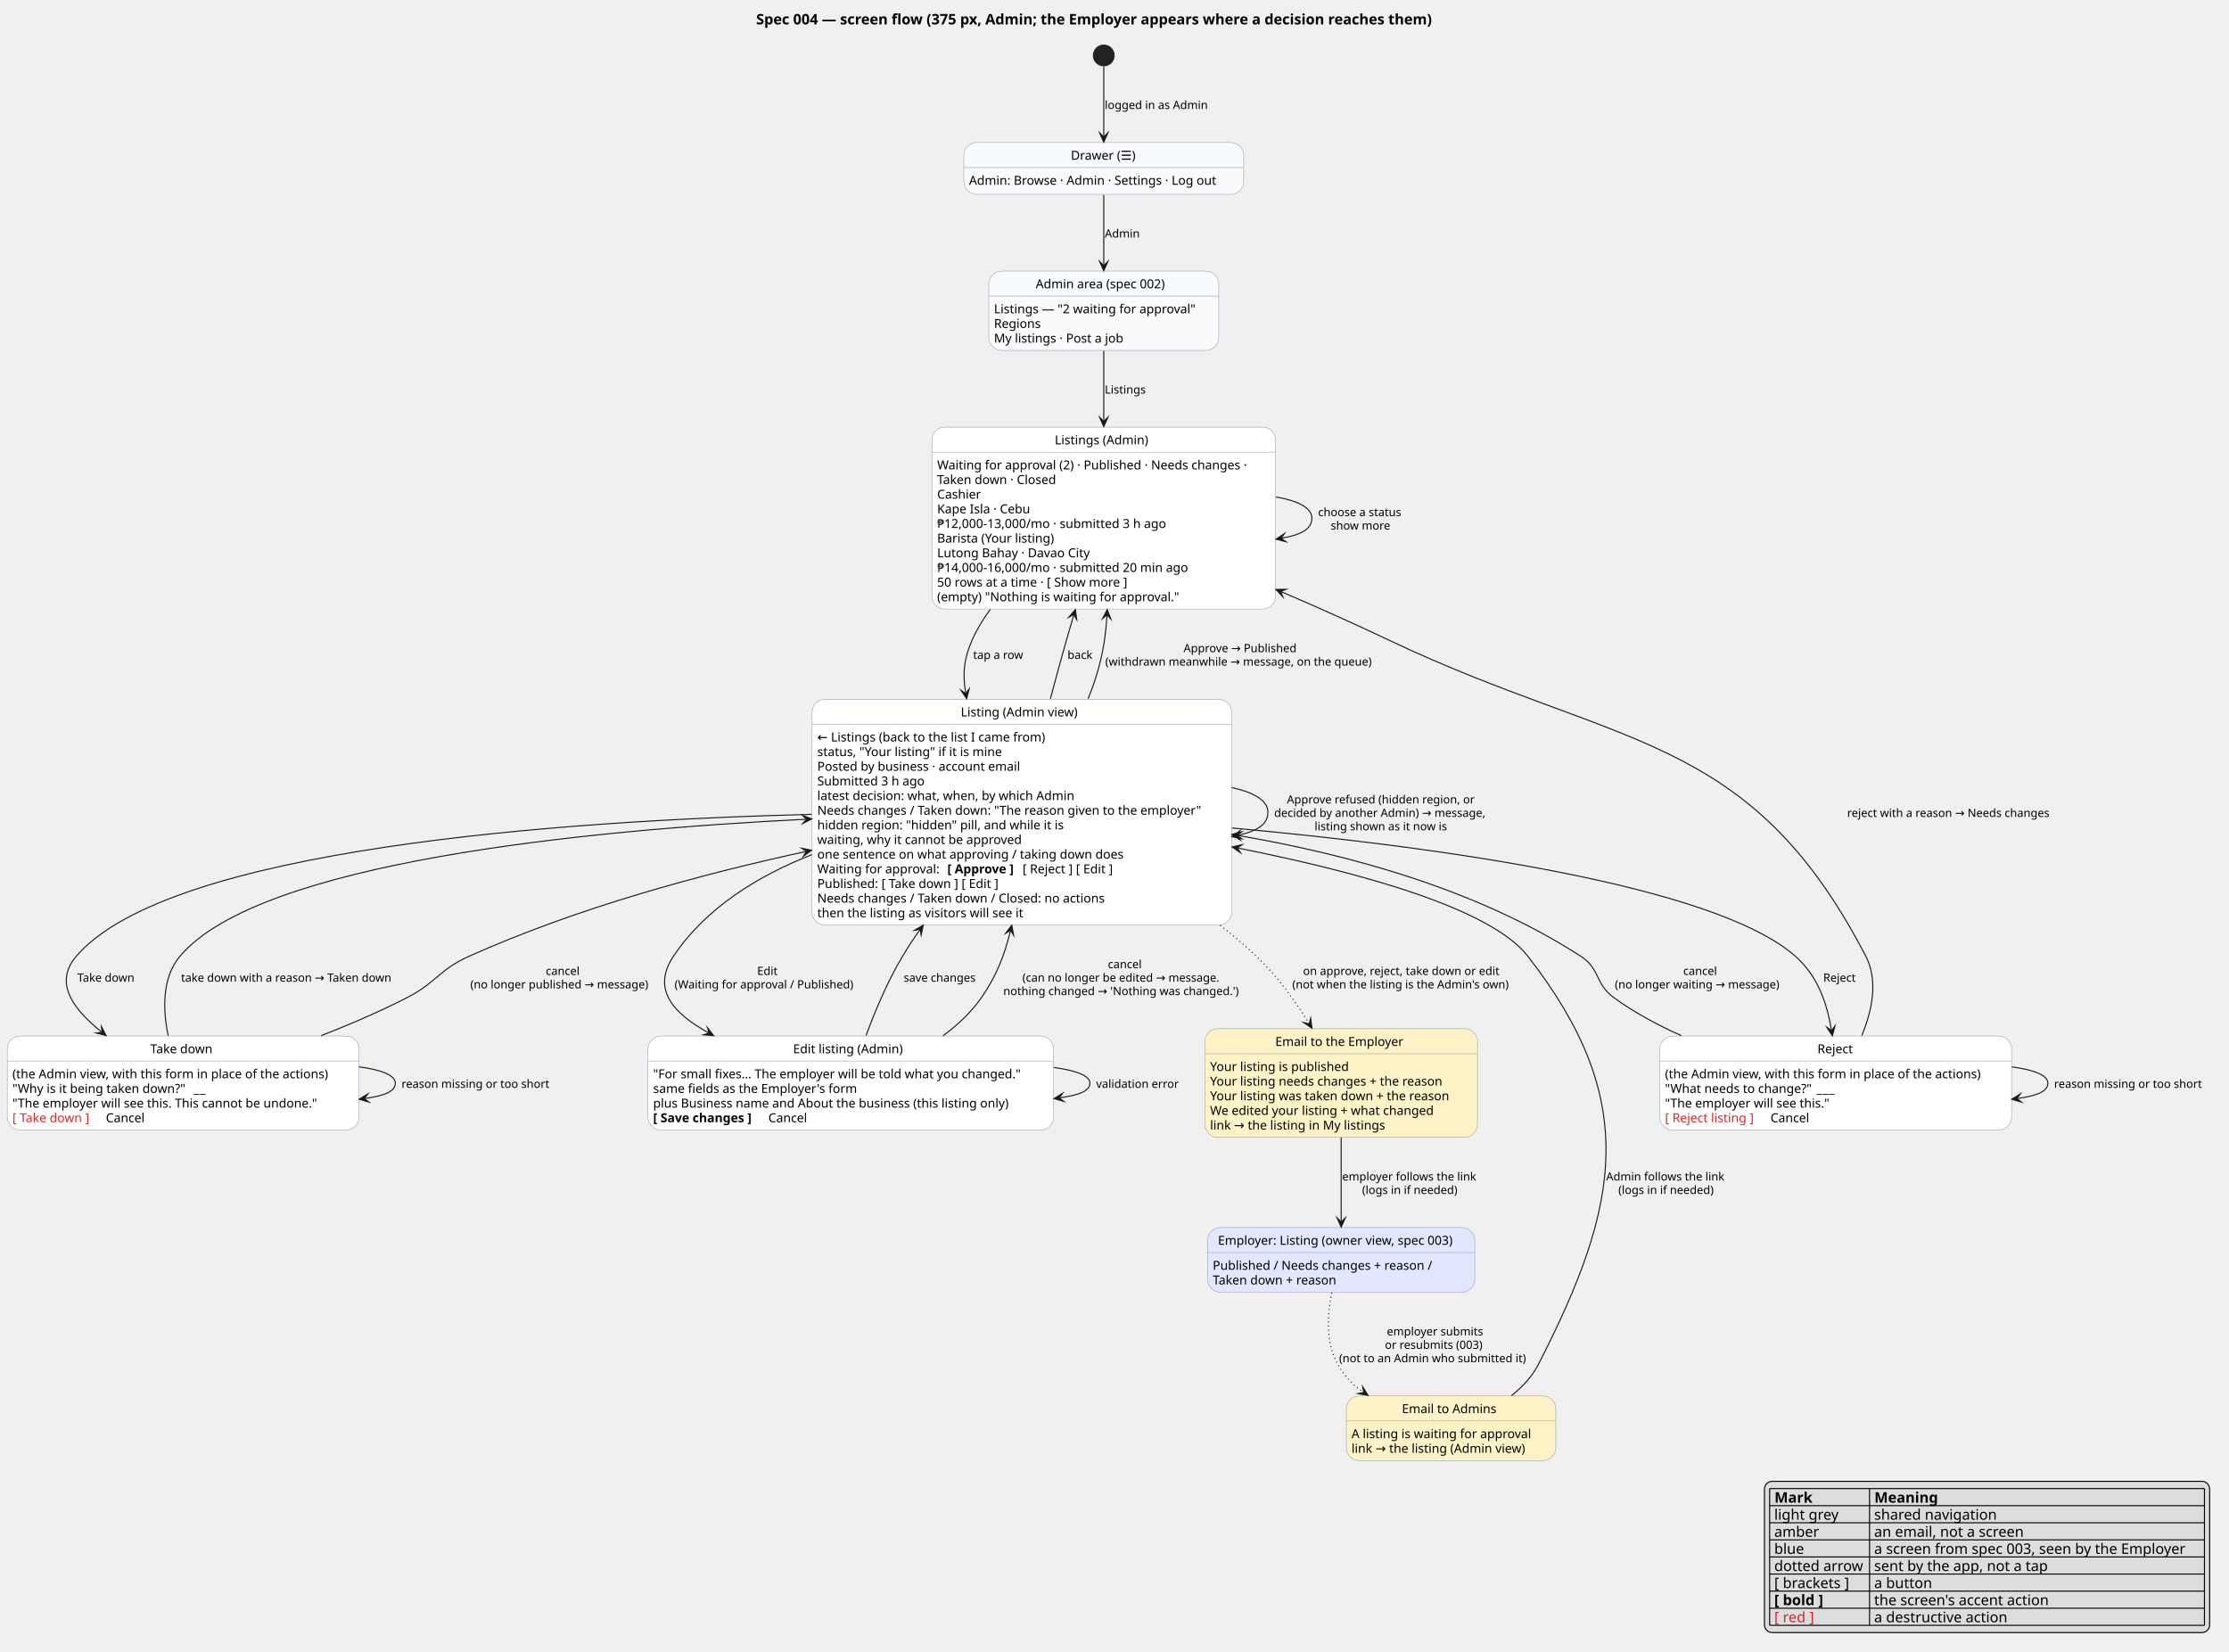
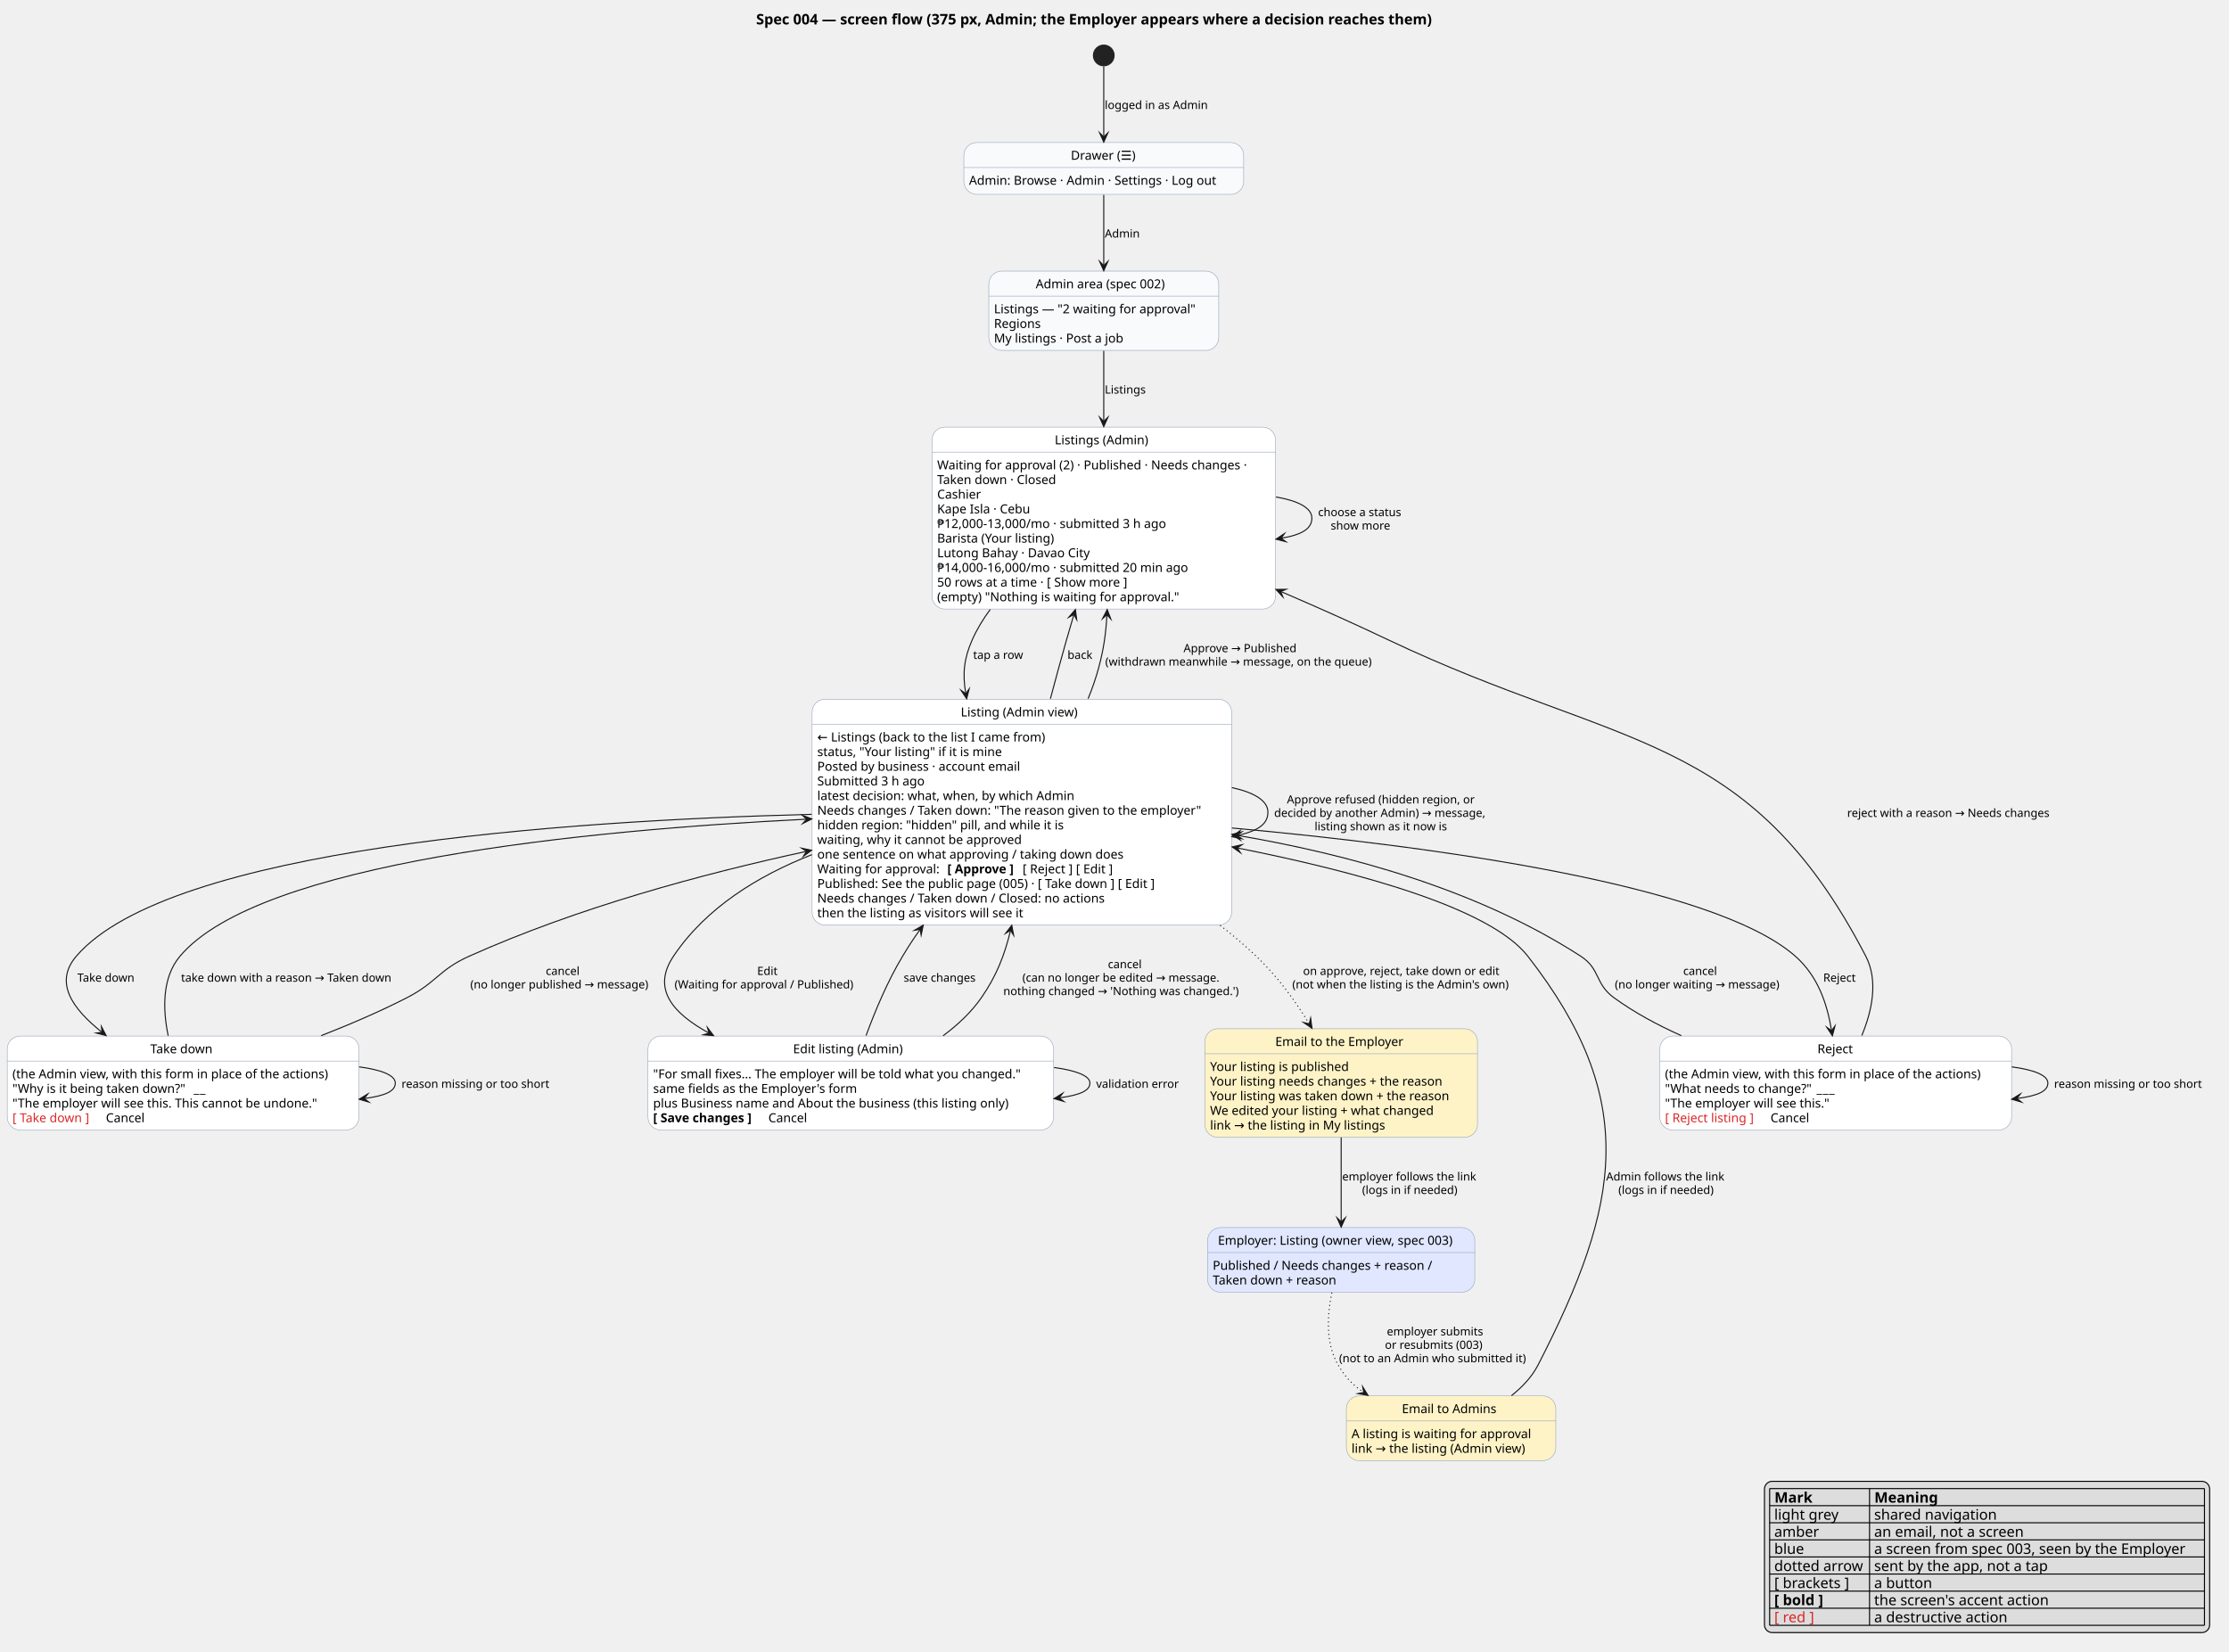
<svg xmlns="http://www.w3.org/2000/svg" version="1.1" data-diagram-type="STATE" style="width:2150px;height:1593px;background:#FFFFFF;" width="2150px" height="1593px" viewBox="0 0 2150 1593" zoomAndPan="magnify" preserveAspectRatio="none" contentStyleType="text/css">
  <defs />
  <g font-family="sans-serif" lengthAdjust="spacing">
    <g class="title" data-source-line="15">
      <text x="729.344" y="23.535" fill="#000" font-size="14" textLength="684.64" font-weight="700">Spec 004 — screen flow (375 px, Admin; the Employer appears where a decision reaches them)</text>
    </g>
    <g class="entity" data-qualified-name="Drawer" id="ent0001" data-source-line="17">
      <rect x="929.7" y="137.488" width="269.896" height="50" fill="#F8FAFC" style="stroke:#94A3B8;stroke-width:0.5;" rx="12.5" ry="12.5" />
      <line x1="929.7" y1="161.621" x2="1199.596" y2="161.621" style="stroke:#94A3B8;stroke-width:0.5;" />
      <text x="1032.888" y="154.09" fill="#000" font-size="12" textLength="63.521">Drawer (☰)</text>
      <text x="934.7" y="178.223" fill="#000" font-size="12" textLength="249.896">Admin: Browse · Admin · Settings · Log out</text>
    </g>
    <g class="entity" data-qualified-name="AdminArea" id="ent0002" data-source-line="20">
      <rect x="953.76" y="261.488" width="221.768" height="76.531" fill="#F8FAFC" style="stroke:#94A3B8;stroke-width:0.5;" rx="12.5" ry="12.5" />
      <line x1="953.76" y1="285.621" x2="1175.528" y2="285.621" style="stroke:#94A3B8;stroke-width:0.5;" />
      <text x="999.013" y="278.09" fill="#000" font-size="12" textLength="131.262">Admin area (spec 002)</text>
      <text x="958.76" y="302.223" fill="#000" font-size="12" textLength="201.768">Listings — "2 waiting for approval"</text>
      <text x="958.76" y="316.355" fill="#000" font-size="12" textLength="46.16">Regions</text>
      <text x="958.76" y="330.488" fill="#000" font-size="12" textLength="131.256">My listings · Post a job</text>
    </g>
    <g class="entity" data-qualified-name="Listings" id="ent0003" data-source-line="25">
      <rect x="898.92" y="412.028" width="331.449" height="175.461" fill="#FFF" style="stroke:#94A3B8;stroke-width:0.5;" rx="12.5" ry="12.5" />
      <line x1="898.92" y1="436.161" x2="1230.369" y2="436.161" style="stroke:#94A3B8;stroke-width:0.5;" />
      <text x="1017.374" y="428.63" fill="#000" font-size="12" textLength="94.541">Listings (Admin)</text>
      <text x="903.92" y="452.763" fill="#000" font-size="12" textLength="311.449">Waiting for approval (2) · Published · Needs changes ·</text>
      <text x="903.92" y="466.895" fill="#000" font-size="12" textLength="121.664">Taken down · Closed</text>
      <text x="903.92" y="481.028" fill="#000" font-size="12" textLength="43.559">Cashier</text>
      <text x="903.92" y="495.161" fill="#000" font-size="12" textLength="93.545">Kape Isla · Cebu</text>
      <text x="903.92" y="509.294" fill="#000" font-size="12" textLength="241.172">₱12,000-13,000/mo · submitted 3 h ago</text>
      <text x="903.92" y="523.427" fill="#000" font-size="12" textLength="121.482">Barista  (Your listing)</text>
      <text x="903.92" y="537.56" fill="#000" font-size="12" textLength="151.846">Lutong Bahay · Davao City</text>
      <text x="903.92" y="551.692" fill="#000" font-size="12" textLength="263.432">₱14,000-16,000/mo · submitted 20 min ago</text>
      <text x="903.92" y="565.825" fill="#000" font-size="12" textLength="192.879">50 rows at a time · [ Show more ]</text>
      <text x="903.92" y="579.958" fill="#000" font-size="12" textLength="241.148">(empty) "Nothing is waiting for approval."</text>
    </g>
    <g class="entity" data-qualified-name="Review" id="ent0004" data-source-line="37">
      <rect x="783.31" y="674.488" width="404.662" height="217.859" fill="#FFF" style="stroke:#94A3B8;stroke-width:0.5;" rx="12.5" ry="12.5" />
      <line x1="783.31" y1="698.621" x2="1187.972" y2="698.621" style="stroke:#94A3B8;stroke-width:0.5;" />
      <text x="926.725" y="691.09" fill="#000" font-size="12" textLength="117.832">Listing (Admin view)</text>
      <text x="788.31" y="715.223" fill="#000" font-size="12" textLength="232.547">← Listings (back to the list I came from)</text>
      <text x="788.31" y="729.355" fill="#000" font-size="12" textLength="188.203">status, "Your listing" if it is mine</text>
      <text x="788.31" y="743.488" fill="#000" font-size="12" textLength="203.531">Posted by business · account email</text>
      <text x="788.31" y="757.621" fill="#000" font-size="12" textLength="107.256">Submitted 3 h ago</text>
      <text x="788.31" y="771.754" fill="#000" font-size="12" textLength="258.469">latest decision: what, when, by which Admin</text>
      <text x="788.31" y="785.887" fill="#000" font-size="12" textLength="384.662">Needs changes / Taken down: "The reason given to the employer"</text>
      <text x="788.31" y="800.02" fill="#000" font-size="12" textLength="248.256">hidden region: "hidden" pill, and while it is</text>
      <text x="788.31" y="814.152" fill="#000" font-size="12" textLength="204.158">waiting, why it cannot be approved</text>
      <text x="788.31" y="828.285" fill="#000" font-size="12" textLength="306.996">one sentence on what approving / taking down does</text>
      <text x="788.31" y="842.418" fill="#000" font-size="12" textLength="121.652">Waiting for approval:</text>
      <text x="913.759" y="842.418" fill="#000" font-size="12" textLength="68.813" font-weight="700">[ Approve ]</text>
      <text x="986.369" y="842.418" fill="#000" font-size="12" textLength="91.852">[ Reject ] [ Edit ]</text>
-       <text x="788.31" y="856.551" fill="#000" font-size="12" textLength="183.902">Published: [ Take down ] [ Edit ]</text>
+       <text x="788.31" y="856.551" fill="#000" font-size="12" textLength="343.488">Published: See the public page (005) · [ Take down ] [ Edit ]</text>
      <text x="788.31" y="870.684" fill="#000" font-size="12" textLength="293.578">Needs changes / Taken down / Closed: no actions</text>
      <text x="788.31" y="884.816" fill="#000" font-size="12" textLength="209.203">then the listing as visitors will see it</text>
    </g>
    <g class="entity" data-qualified-name="Reject" id="ent0005" data-source-line="52">
      <rect x="1601" y="999.408" width="339.289" height="90.664" fill="#FFF" style="stroke:#94A3B8;stroke-width:0.5;" rx="12.5" ry="12.5" />
      <line x1="1601" y1="1023.541" x2="1940.289" y2="1023.541" style="stroke:#94A3B8;stroke-width:0.5;" />
      <text x="1753.022" y="1016.01" fill="#000" font-size="12" textLength="35.244">Reject</text>
      <text x="1606" y="1040.143" fill="#000" font-size="12" textLength="319.289">(the Admin view, with this form in place of the actions)</text>
      <text x="1606" y="1054.275" fill="#000" font-size="12" textLength="142.43">"What needs to change?"</text>
      <text x="1752.227" y="1054.275" fill="#000" font-size="12" text-decoration="underline">_</text>
      <text x="1758.227" y="1054.275" fill="#000" font-size="12" text-decoration="underline">_</text>
      <text x="1764.227" y="1054.275" fill="#000" font-size="12">_</text>
      <text x="1606" y="1068.408" fill="#000" font-size="12" textLength="164.479">"The employer will see this."</text>
      <text x="1606" y="1082.541" fill="#DC2626" font-size="12" textLength="90.381">[ Reject listing ]</text>
      <text x="1707.771" y="1082.541" fill="#000" font-size="12" textLength="38.678">Cancel</text>
    </g>
    <g class="entity" data-qualified-name="TakeDown" id="ent0006" data-source-line="58">
      <rect x="7" y="999.408" width="339.289" height="90.664" fill="#FFF" style="stroke:#94A3B8;stroke-width:0.5;" rx="12.5" ry="12.5" />
      <line x1="7" y1="1023.541" x2="346.289" y2="1023.541" style="stroke:#94A3B8;stroke-width:0.5;" />
      <text x="144.98" y="1016.01" fill="#000" font-size="12" textLength="63.328">Take down</text>
      <text x="12" y="1040.143" fill="#000" font-size="12" textLength="319.289">(the Admin view, with this form in place of the actions)</text>
      <text x="12" y="1054.275" fill="#000" font-size="12" textLength="171.053">"Why is it being taken down?"</text>
      <text x="186.85" y="1054.275" fill="#000" font-size="12" text-decoration="underline">_</text>
      <text x="192.85" y="1054.275" fill="#000" font-size="12">_</text>
      <text x="12" y="1068.408" fill="#000" font-size="12" textLength="305.801">"The employer will see this. This cannot be undone."</text>
      <text x="12" y="1082.541" fill="#DC2626" font-size="12" textLength="78.727">[ Take down ]</text>
      <text x="102.117" y="1082.541" fill="#000" font-size="12" textLength="38.678">Cancel</text>
    </g>
    <g class="entity" data-qualified-name="Edit" id="ent0007" data-source-line="64">
      <rect x="625" y="999.408" width="391.297" height="90.664" fill="#FFF" style="stroke:#94A3B8;stroke-width:0.5;" rx="12.5" ry="12.5" />
      <line x1="625" y1="1023.541" x2="1016.297" y2="1023.541" style="stroke:#94A3B8;stroke-width:0.5;" />
      <text x="764.996" y="1016.01" fill="#000" font-size="12" textLength="111.305">Edit listing (Admin)</text>
      <text x="630" y="1040.143" fill="#000" font-size="12" textLength="371.297">"For small fixes… The employer will be told what you changed."</text>
      <text x="630" y="1054.275" fill="#000" font-size="12" textLength="203.414">same fields as the Employer's form</text>
      <text x="630" y="1068.408" fill="#000" font-size="12" textLength="357.188">plus Business name and About the business (this listing only)</text>
      <text x="630" y="1082.541" fill="#000" font-size="12" textLength="99.756" font-weight="700">[ Save changes ]</text>
      <text x="741.146" y="1082.541" fill="#000" font-size="12" textLength="38.678">Cancel</text>
    </g>
    <g class="entity" data-qualified-name="MailEmployer" id="ent0008" data-source-line="70">
      <rect x="1162.19" y="992.348" width="262.912" height="104.797" fill="#FEF3C7" style="stroke:#94A3B8;stroke-width:0.5;" rx="12.5" ry="12.5" />
      <line x1="1162.19" y1="1016.481" x2="1425.102" y2="1016.481" style="stroke:#94A3B8;stroke-width:0.5;" />
      <text x="1230.092" y="1008.95" fill="#000" font-size="12" textLength="127.107">Email to the Employer</text>
      <text x="1167.19" y="1033.083" fill="#000" font-size="12" textLength="141.416">Your listing is published</text>
      <text x="1167.19" y="1047.215" fill="#000" font-size="12" textLength="235.688">Your listing needs changes + the reason</text>
      <text x="1167.19" y="1061.348" fill="#000" font-size="12" textLength="242.912">Your listing was taken down + the reason</text>
      <text x="1167.19" y="1075.481" fill="#000" font-size="12" textLength="224.842">We edited your listing + what changed</text>
      <text x="1167.19" y="1089.614" fill="#000" font-size="12" textLength="180.322">link → the listing in My listings</text>
    </g>
    <g class="entity" data-qualified-name="MailAdmins" id="ent0009" data-source-line="77">
      <rect x="1298.63" y="1346.538" width="202.033" height="62.398" fill="#FEF3C7" style="stroke:#94A3B8;stroke-width:0.5;" rx="12.5" ry="12.5" />
      <line x1="1298.63" y1="1370.671" x2="1500.663" y2="1370.671" style="stroke:#94A3B8;stroke-width:0.5;" />
      <text x="1352.25" y="1363.14" fill="#000" font-size="12" textLength="94.793">Email to Admins</text>
      <text x="1303.63" y="1387.273" fill="#000" font-size="12" textLength="182.033">A listing is waiting for approval</text>
      <text x="1303.63" y="1401.405" fill="#000" font-size="12" textLength="178.313">link → the listing (Admin view)</text>
    </g>
    <g class="entity" data-qualified-name="Owner" id="ent0010" data-source-line="81">
      <rect x="1164.77" y="1184.138" width="257.756" height="62.398" fill="#E0E7FF" style="stroke:#94A3B8;stroke-width:0.5;" rx="12.5" ry="12.5" />
      <line x1="1164.77" y1="1208.271" x2="1422.526" y2="1208.271" style="stroke:#94A3B8;stroke-width:0.5;" />
      <text x="1174.77" y="1200.74" fill="#000" font-size="12" textLength="237.756">Employer: Listing (owner view, spec 003)</text>
      <text x="1169.77" y="1224.873" fill="#000" font-size="12" textLength="224.297">Published / Needs changes + reason /</text>
      <text x="1169.77" y="1239.005" fill="#000" font-size="12" textLength="127.066">Taken down + reason</text>
    </g>
    <g class="start_entity" data-qualified-name=".start." id="ent0011" data-source-line="85">
      <ellipse cx="1064.64" cy="53.488" rx="10" ry="10" fill="#222" style="stroke:#222;stroke-width:1;" />
    </g>
    <g class="link" data-entity-1="ent0011" data-entity-2="ent0001" id="lnk12" data-source-line="85" data-link-type="dependency">
      <path d="M1064.64,63.988 C1064.64,80.248 1064.64,108.928 1064.64,132.108" style="stroke:#181818;stroke-width:1;" fill="none" id="*start*-to-Drawer" />
      <polygon points="1064.64,137.108,1068.64,128.108,1064.64,132.108,1060.64,128.108,1064.64,137.108" fill="#181818" style="stroke:#181818;stroke-width:1;stroke-linejoin:miter;stroke-miterlimit:10;" />
      <text x="1065.64" y="105.123" fill="#000" font-size="11" textLength="103.625">logged in as Admin</text>
    </g>
    <g class="link" data-entity-1="ent0001" data-entity-2="ent0002" id="lnk13" data-source-line="86" data-link-type="dependency">
      <path d="M1064.64,187.988 C1064.64,208.388 1064.64,232.788 1064.64,256.168" style="stroke:#181818;stroke-width:1;" fill="none" id="Drawer-to-AdminArea" />
      <polygon points="1064.64,261.168,1068.64,252.168,1064.64,256.168,1060.64,252.168,1064.64,261.168" fill="#181818" style="stroke:#181818;stroke-width:1;stroke-linejoin:miter;stroke-miterlimit:10;" />
      <text x="1065.64" y="229.123" fill="#000" font-size="11" textLength="34.789">Admin</text>
    </g>
    <g class="link" data-entity-1="ent0002" data-entity-2="ent0003" id="lnk14" data-source-line="87" data-link-type="dependency">
      <path d="M1064.64,338.468 C1064.64,359.228 1064.64,380.908 1064.64,406.528" style="stroke:#181818;stroke-width:1;" fill="none" id="AdminArea-to-Listings" />
      <polygon points="1064.64,411.528,1068.64,402.528,1064.64,406.528,1060.64,402.528,1064.64,411.528" fill="#181818" style="stroke:#181818;stroke-width:1;stroke-linejoin:miter;stroke-miterlimit:10;" />
      <text x="1065.64" y="379.663" fill="#000" font-size="11" textLength="41.239">Listings</text>
    </g>
    <g class="link" data-entity-1="ent0003" data-entity-2="ent0003" id="lnk15" data-source-line="88" data-link-type="dependency">
      <path d="M1230.78,479.388 C1251.64,482.978 1265.37,489.768 1265.37,499.758 C1265.37,509.738 1256.568,515.68 1235.708,519.27" style="stroke:#181818;stroke-width:1;" fill="none" id="Listings-to-Listings" />
      <polygon points="1230.78,520.118,1240.328,522.534,1235.708,519.27,1238.971,514.65,1230.78,520.118" fill="#181818" style="stroke:#181818;stroke-width:1;stroke-linejoin:miter;stroke-miterlimit:10;" />
      <text x="1271.37" y="497.893" fill="#000" font-size="11" textLength="83.091">choose a status</text>
      <text x="1283.514" y="510.848" fill="#000" font-size="11" textLength="58.803">show more</text>
    </g>
    <g class="link" data-entity-1="ent0003" data-entity-2="ent0004" id="lnk16" data-source-line="89" data-link-type="dependency">
      <path d="M955.16,587.868 C948.24,597.168 942.22,607.068 937.64,617.488 C929.79,635.368 928.246,649.972 931.566,669.132" style="stroke:#181818;stroke-width:1;" fill="none" id="Listings-to-Review" />
      <polygon points="932.42,674.058,934.825,664.507,931.566,669.132,926.942,665.873,932.42,674.058" fill="#181818" style="stroke:#181818;stroke-width:1;stroke-linejoin:miter;stroke-miterlimit:10;" />
      <text x="938.64" y="635.623" fill="#000" font-size="11" textLength="49.881">tap a row</text>
    </g>
    <g class="link" data-entity-1="ent0004" data-entity-2="ent0003" id="lnk17" data-source-line="90" data-link-type="dependency">
      <path d="M1013.18,673.998 C1018.19,655.118 1023.46,635.698 1028.64,617.488 C1031.37,607.898 1032.874,602.688 1035.854,592.748" style="stroke:#181818;stroke-width:1;" fill="none" id="Review-to-Listings" />
      <polygon points="1037.29,587.958,1030.874,595.431,1035.854,592.748,1038.537,597.728,1037.29,587.958" fill="#181818" style="stroke:#181818;stroke-width:1;stroke-linejoin:miter;stroke-miterlimit:10;" />
      <text x="1029.64" y="635.623" fill="#000" font-size="11" textLength="25.062">back</text>
    </g>
    <g class="link" data-entity-1="ent0004" data-entity-2="ent0003" id="lnk19" data-source-line="92" data-link-type="dependency">
      <path d="M1049.54,673.998 C1053.52,664.238 1056.99,654.328 1059.64,644.488 C1064.49,626.528 1066.665,611.841 1067.705,592.961" style="stroke:#181818;stroke-width:1;" fill="none" id="Review-to-Listings-1" />
      <polygon points="1067.98,587.968,1063.491,596.735,1067.705,592.961,1071.479,597.175,1067.98,587.968" fill="#181818" style="stroke:#181818;stroke-width:1;stroke-linejoin:miter;stroke-miterlimit:10;" />
      <text x="1141.587" y="629.123" fill="#000" font-size="11" textLength="114.152">Approve → Published</text>
      <text x="1066.08" y="642.078" fill="#000" font-size="11" textLength="265.166">(withdrawn meanwhile → message, on the queue)</text>
    </g>
    <g class="link" data-entity-1="ent0004" data-entity-2="ent0004" id="lnk18" data-source-line="91" data-link-type="dependency">
      <path d="M1188.2,759.738 C1209.4,764.358 1222.98,772.248 1222.98,783.418 C1222.98,794.578 1214.285,801.401 1193.085,806.031" style="stroke:#181818;stroke-width:1;" fill="none" id="Review-to-Review" />
      <polygon points="1188.2,807.098,1197.846,809.086,1193.085,806.031,1196.139,801.27,1188.2,807.098" fill="#181818" style="stroke:#181818;stroke-width:1;stroke-linejoin:miter;stroke-miterlimit:10;" />
      <text x="1241.325" y="775.053" fill="#000" font-size="11" textLength="187.972">Approve refused (hidden region, or</text>
      <text x="1228.98" y="788.008" fill="#000" font-size="11" textLength="212.663">decided by another Admin) → message,</text>
      <text x="1267.98" y="800.963" fill="#000" font-size="11" textLength="134.664">listing shown as it now is</text>
    </g>
    <g class="link" data-entity-1="ent0004" data-entity-2="ent0005" id="lnk20" data-source-line="93" data-link-type="dependency">
      <path d="M1188.31,798.698 C1380.9,816.278 1652.53,852.758 1731.64,922.348 C1753.5,941.568 1762.396,968.143 1766.646,994.243" style="stroke:#181818;stroke-width:1;" fill="none" id="Review-to-Reject" />
      <polygon points="1767.45,999.178,1769.952,989.652,1766.646,994.243,1762.056,990.938,1767.45,999.178" fill="#181818" style="stroke:#181818;stroke-width:1;stroke-linejoin:miter;stroke-miterlimit:10;" />
      <text x="1758.64" y="946.983" fill="#000" font-size="11" textLength="32.307">Reject</text>
    </g>
    <g class="link" data-entity-1="ent0005" data-entity-2="ent0004" id="lnk23" data-source-line="96" data-link-type="dependency">
      <path d="M1621.69,998.988 C1598.83,988.818 1576.32,976.688 1556.64,962.348 C1538.25,948.938 1543.77,934.688 1524.64,922.348 C1424.22,857.508 1299.869,823.969 1193.089,805.749" style="stroke:#181818;stroke-width:1;" fill="none" id="Reject-to-Review" />
      <polygon points="1188.16,804.908,1196.359,810.365,1193.089,805.749,1197.705,802.479,1188.16,804.908" fill="#181818" style="stroke:#181818;stroke-width:1;stroke-linejoin:miter;stroke-miterlimit:10;" />
      <text x="1623.549" y="940.483" fill="#000" font-size="11" textLength="33.478">cancel</text>
      <text x="1557.64" y="953.438" fill="#000" font-size="11" textLength="165.295">(no longer waiting → message)</text>
    </g>
    <g class="link" data-entity-1="ent0005" data-entity-2="ent0003" id="lnk21" data-source-line="94" data-link-type="dependency">
      <path d="M1795.81,998.938 C1805.65,975.188 1811.97,946.098 1799.64,922.348 C1686.68,704.638 1561.18,722.738 1339.64,617.488 C1304.74,600.908 1271.465,586.059 1235.295,570.549" style="stroke:#181818;stroke-width:1;" fill="none" id="Reject-to-Listings" />
      <polygon points="1230.7,568.578,1237.395,575.801,1235.295,570.549,1240.548,568.449,1230.7,568.578" fill="#181818" style="stroke:#181818;stroke-width:1;stroke-linejoin:miter;stroke-miterlimit:10;" />
      <text x="1781.69" y="788.053" fill="#000" font-size="11" textLength="203.172">reject with a reason → Needs changes</text>
    </g>
    <g class="link" data-entity-1="ent0005" data-entity-2="ent0005" id="lnk22" data-source-line="95" data-link-type="dependency">
      <path d="M1940.41,1029.138 C1961.46,1031.908 1975.29,1037.108 1975.29,1044.738 C1975.29,1052.378 1966.417,1056.926 1945.367,1059.696" style="stroke:#181818;stroke-width:1;" fill="none" id="Reject-to-Reject" />
      <polygon points="1940.41,1060.348,1949.855,1063.14,1945.367,1059.696,1948.811,1055.208,1940.41,1060.348" fill="#181818" style="stroke:#181818;stroke-width:1;stroke-linejoin:miter;stroke-miterlimit:10;" />
      <text x="1981.29" y="1049.373" fill="#000" font-size="11" textLength="148.038">reason missing or too short</text>
    </g>
    <g class="link" data-entity-1="ent0004" data-entity-2="ent0006" id="lnk24" data-source-line="97" data-link-type="dependency">
      <path d="M782.94,785.538 C542.61,791.678 163.25,818.168 73.64,922.348 C51.93,947.598 69.556,972.857 98.456,995.827" style="stroke:#181818;stroke-width:1;" fill="none" id="Review-to-TakeDown" />
      <polygon points="102.37,998.938,97.813,990.207,98.456,995.827,92.836,996.47,102.37,998.938" fill="#181818" style="stroke:#181818;stroke-width:1;stroke-linejoin:miter;stroke-miterlimit:10;" />
      <text x="74.64" y="946.983" fill="#000" font-size="11" textLength="58.051">Take down</text>
    </g>
    <g class="link" data-entity-1="ent0006" data-entity-2="ent0004" id="lnk25" data-source-line="98" data-link-type="dependency">
      <path d="M162.21,999.098 C157,973.788 156.1,943.128 173.64,922.348 C250.16,831.738 563.436,800.887 778.046,790.217" style="stroke:#181818;stroke-width:1;" fill="none" id="TakeDown-to-Review" />
      <polygon points="783.04,789.968,773.852,786.42,778.046,790.217,774.25,794.41,783.04,789.968" fill="#181818" style="stroke:#181818;stroke-width:1;stroke-linejoin:miter;stroke-miterlimit:10;" />
      <text x="174.64" y="946.983" fill="#000" font-size="11" textLength="213.055">take down with a reason → Taken down</text>
    </g>
    <g class="link" data-entity-1="ent0006" data-entity-2="ent0004" id="lnk27" data-source-line="100" data-link-type="dependency">
      <path d="M309.79,999.018 C337.67,988.148 366.53,975.748 392.64,962.348 C421.16,947.708 423.39,935.428 452.64,922.348 C557.35,875.508 676.114,843.339 777.954,821.239" style="stroke:#181818;stroke-width:1;" fill="none" id="TakeDown-to-Review-1" />
      <polygon points="782.84,820.178,773.196,818.178,777.954,821.239,774.893,825.996,782.84,820.178" fill="#181818" style="stroke:#181818;stroke-width:1;stroke-linejoin:miter;stroke-miterlimit:10;" />
      <text x="526.453" y="940.483" fill="#000" font-size="11" textLength="33.478">cancel</text>
      <text x="453.64" y="953.438" fill="#000" font-size="11" textLength="179.104">(no longer published → message)</text>
    </g>
    <g class="link" data-entity-1="ent0006" data-entity-2="ent0006" id="lnk26" data-source-line="99" data-link-type="dependency">
      <path d="M346.41,1029.138 C367.46,1031.908 381.29,1037.108 381.29,1044.738 C381.29,1052.378 372.417,1056.926 351.367,1059.696" style="stroke:#181818;stroke-width:1;" fill="none" id="TakeDown-to-TakeDown" />
      <polygon points="346.41,1060.348,355.855,1063.14,351.367,1059.696,354.811,1055.208,346.41,1060.348" fill="#181818" style="stroke:#181818;stroke-width:1;stroke-linejoin:miter;stroke-miterlimit:10;" />
      <text x="387.29" y="1049.373" fill="#000" font-size="11" textLength="148.038">reason missing or too short</text>
    </g>
    <g class="link" data-entity-1="ent0004" data-entity-2="ent0007" id="lnk28" data-source-line="101" data-link-type="dependency">
      <path d="M783.14,824.418 C731.03,844.858 680.9,875.728 649.64,922.348 C628.71,953.568 648.097,976.943 683.917,996.603" style="stroke:#181818;stroke-width:1;" fill="none" id="Review-to-Edit" />
      <polygon points="688.3,999.008,682.335,991.171,683.917,996.603,678.486,998.185,688.3,999.008" fill="#181818" style="stroke:#181818;stroke-width:1;stroke-linejoin:miter;stroke-miterlimit:10;" />
      <text x="730.347" y="940.483" fill="#000" font-size="11" textLength="20.179">Edit</text>
      <text x="650.64" y="953.438" fill="#000" font-size="11" textLength="179.593">(Waiting for approval / Published)</text>
    </g>
    <g class="link" data-entity-1="ent0007" data-entity-2="ent0004" id="lnk29" data-source-line="102" data-link-type="dependency">
      <path d="M835.38,998.928 C844.05,975.308 856.16,946.348 870.64,922.348 C876.68,912.338 880.494,906.353 887.594,896.513" style="stroke:#181818;stroke-width:1;" fill="none" id="Edit-to-Review" />
      <polygon points="890.52,892.458,882.01,897.416,887.594,896.513,888.498,902.097,890.52,892.458" fill="#181818" style="stroke:#181818;stroke-width:1;stroke-linejoin:miter;stroke-miterlimit:10;" />
      <text x="871.64" y="946.983" fill="#000" font-size="11" textLength="70.941">save changes</text>
    </g>
    <g class="link" data-entity-1="ent0007" data-entity-2="ent0004" id="lnk31" data-source-line="104" data-link-type="dependency">
      <path d="M909.65,999.128 C923.73,988.718 936.85,976.468 946.64,962.348 C960.88,941.818 968.885,921.881 974.755,897.391" style="stroke:#181818;stroke-width:1;" fill="none" id="Edit-to-Review-1" />
      <polygon points="975.92,892.528,969.932,900.348,974.755,897.391,977.712,902.213,975.92,892.528" fill="#181818" style="stroke:#181818;stroke-width:1;stroke-linejoin:miter;stroke-miterlimit:10;" />
      <text x="1068.641" y="933.983" fill="#000" font-size="11" textLength="33.478">cancel</text>
      <text x="986.163" y="946.938" fill="#000" font-size="11" textLength="198.435">(can no longer be edited → message.</text>
      <text x="967.74" y="959.893" fill="#000" font-size="11" textLength="235.281">nothing changed → 'Nothing was changed.')</text>
    </g>
    <g class="link" data-entity-1="ent0007" data-entity-2="ent0007" id="lnk30" data-source-line="103" data-link-type="dependency">
      <path d="M1016.67,1029.728 C1037.74,1032.618 1051.29,1037.628 1051.29,1044.738 C1051.29,1051.858 1042.694,1056.189 1021.624,1059.079" style="stroke:#181818;stroke-width:1;" fill="none" id="Edit-to-Edit" />
      <polygon points="1016.67,1059.758,1026.13,1062.498,1021.624,1059.079,1025.043,1054.572,1016.67,1059.758" fill="#181818" style="stroke:#181818;stroke-width:1;stroke-linejoin:miter;stroke-miterlimit:10;" />
      <text x="1057.29" y="1049.373" fill="#000" font-size="11" textLength="81.872">validation error</text>
    </g>
    <g class="link" data-entity-1="ent0004" data-entity-2="ent0008" id="lnk32" data-source-line="106" data-link-type="dependency">
      <path d="M1176.94,892.648 C1189.14,902.108 1200.84,912.028 1211.64,922.348 C1232.71,942.458 1248.713,964.598 1262.873,987.648" style="stroke:#181818;stroke-width:1;stroke-dasharray:1,3;" fill="none" id="Review-to-MailEmployer" />
      <polygon points="1265.49,991.908,1264.187,982.146,1262.873,987.648,1257.371,986.333,1265.49,991.908" fill="#181818" style="stroke:#181818;stroke-width:1;stroke-linejoin:miter;stroke-miterlimit:10;" />
      <text x="1256.853" y="940.483" fill="#000" font-size="11" textLength="197.613">on approve, reject, take down or edit</text>
      <text x="1246.5" y="953.438" fill="#000" font-size="11" textLength="218.319">(not when the listing is the Admin's own)</text>
    </g>
    <g class="link" data-entity-1="ent0008" data-entity-2="ent0010" id="lnk33" data-source-line="107" data-link-type="dependency">
      <path d="M1293.64,1097.248 C1293.64,1125.518 1293.64,1154.628 1293.64,1178.728" style="stroke:#181818;stroke-width:1;" fill="none" id="MailEmployer-to-Owner" />
      <polygon points="1293.64,1183.728,1297.64,1174.728,1293.64,1178.728,1289.64,1174.728,1293.64,1183.728" fill="#181818" style="stroke:#181818;stroke-width:1;stroke-linejoin:miter;stroke-miterlimit:10;" />
      <text x="1294.64" y="1138.773" fill="#000" font-size="11" textLength="134.761">employer follows the link</text>
      <text x="1313.877" y="1151.728" fill="#000" font-size="11" textLength="96.288">(logs in if needed)</text>
    </g>
    <g class="link" data-entity-1="ent0010" data-entity-2="ent0009" id="lnk34" data-source-line="108" data-link-type="dependency">
      <path d="M1284.63,1246.938 C1280.29,1267.958 1278.35,1295.708 1290.64,1316.538 C1297.68,1328.458 1303.871,1335.359 1315.411,1343.239" style="stroke:#181818;stroke-width:1;stroke-dasharray:1,3;" fill="none" id="Owner-to-MailAdmins" />
      <polygon points="1319.54,1346.058,1314.363,1337.68,1315.411,1343.239,1309.852,1344.286,1319.54,1346.058" fill="#181818" style="stroke:#181818;stroke-width:1;stroke-linejoin:miter;stroke-miterlimit:10;" />
      <text x="1337.686" y="1288.173" fill="#000" font-size="11" textLength="95.643">employer submits</text>
      <text x="1335.809" y="1301.128" fill="#000" font-size="11" textLength="99.397">or resubmits (003)</text>
      <text x="1291.64" y="1314.083" fill="#000" font-size="11" textLength="187.736">(not to an Admin who submitted it)</text>
    </g>
    <g class="link" data-entity-1="ent0009" data-entity-2="ent0004" id="lnk35" data-source-line="109" data-link-type="dependency">
      <path d="M1457.88,1346.298 C1468.26,1338.088 1477.66,1328.188 1483.64,1316.538 C1563.72,1160.648 1581.34,1060.598 1473.64,922.348 C1437.46,875.898 1310.784,841.304 1193.364,817.934" style="stroke:#181818;stroke-width:1;" fill="none" id="MailAdmins-to-Review" />
      <polygon points="1188.46,816.958,1196.506,822.638,1193.364,817.934,1198.068,814.792,1188.46,816.958" fill="#181818" style="stroke:#181818;stroke-width:1;stroke-linejoin:miter;stroke-miterlimit:10;" />
      <text x="1549.2" y="1138.773" fill="#000" font-size="11" textLength="119.915">Admin follows the link</text>
      <text x="1561.014" y="1151.728" fill="#000" font-size="11" textLength="96.288">(logs in if needed)</text>
    </g>
    <g class="legend" data-source-line="111">
      <rect x="1701.93" y="1428.937" width="429.398" height="145.906" fill="#DDD" style="stroke:#000;stroke-width:1;" rx="7.5" ry="7.5" />
      <text x="1711.544" y="1449.472" fill="#000" font-size="14" textLength="36.162" font-weight="700">Mark</text>
      <text x="1807.903" y="1449.472" fill="#000" font-size="14" textLength="61.318" font-weight="700">Meaning</text>
      <text x="1711.359" y="1465.96" fill="#000" font-size="14" textLength="64.75">light grey</text>
      <text x="1807.719" y="1465.96" fill="#000" font-size="14" textLength="121.071">shared navigation</text>
      <text x="1711.359" y="1482.448" fill="#000" font-size="14" textLength="43.142">amber</text>
      <text x="1807.719" y="1482.448" fill="#000" font-size="14" textLength="149.844">an email, not a screen</text>
      <text x="1711.359" y="1498.937" fill="#000" font-size="14" textLength="29.347">blue</text>
      <text x="1807.719" y="1498.937" fill="#000" font-size="14" textLength="314.18">a screen from spec 003, seen by the Employer</text>
      <text x="1711.359" y="1515.425" fill="#000" font-size="14" textLength="87.5">dotted arrow</text>
      <text x="1807.719" y="1515.425" fill="#000" font-size="14" textLength="175.109">sent by the app, not a tap</text>
      <text x="1711.359" y="1531.913" fill="#000" font-size="14" textLength="75.763">[ brackets ]</text>
      <text x="1807.719" y="1531.913" fill="#000" font-size="14" textLength="57.422">a button</text>
      <text x="1706.93" y="1548.402" fill="#000" font-size="14"> </text>
      <text x="1711.359" y="1548.402" fill="#000" font-size="14" textLength="51.652" font-weight="700">[ bold ]</text>
      <text x="1763.012" y="1548.402" fill="#000" font-size="14"> </text>
      <text x="1807.719" y="1548.402" fill="#000" font-size="14" textLength="174.952">the screen's accent action</text>
      <text x="1706.93" y="1564.89" fill="#000" font-size="14"> </text>
      <text x="1711.359" y="1564.89" fill="#DC2626" font-size="14" textLength="40.305">[ red ]</text>
      <text x="1751.664" y="1564.89" fill="#000" font-size="14"> </text>
      <text x="1807.719" y="1564.89" fill="#000" font-size="14" textLength="132.966">a destructive action</text>
      <line x1="1706.93" y1="1435.937" x2="2126.328" y2="1435.937" style="stroke:#000;stroke-width:1;" />
      <line x1="1706.93" y1="1452.425" x2="2126.328" y2="1452.425" style="stroke:#000;stroke-width:1;" />
      <line x1="1706.93" y1="1468.913" x2="2126.328" y2="1468.913" style="stroke:#000;stroke-width:1;" />
      <line x1="1706.93" y1="1485.402" x2="2126.328" y2="1485.402" style="stroke:#000;stroke-width:1;" />
      <line x1="1706.93" y1="1501.89" x2="2126.328" y2="1501.89" style="stroke:#000;stroke-width:1;" />
      <line x1="1706.93" y1="1518.378" x2="2126.328" y2="1518.378" style="stroke:#000;stroke-width:1;" />
      <line x1="1706.93" y1="1534.866" x2="2126.328" y2="1534.866" style="stroke:#000;stroke-width:1;" />
      <line x1="1706.93" y1="1551.355" x2="2126.328" y2="1551.355" style="stroke:#000;stroke-width:1;" />
      <line x1="1706.93" y1="1567.843" x2="2126.328" y2="1567.843" style="stroke:#000;stroke-width:1;" />
      <line x1="1706.93" y1="1435.937" x2="1706.93" y2="1567.843" style="stroke:#000;stroke-width:1;" />
      <line x1="1803.289" y1="1435.937" x2="1803.289" y2="1567.843" style="stroke:#000;stroke-width:1;" />
      <line x1="2126.328" y1="1435.937" x2="2126.328" y2="1567.843" style="stroke:#000;stroke-width:1;" />
    </g>
  </g>
</svg>
